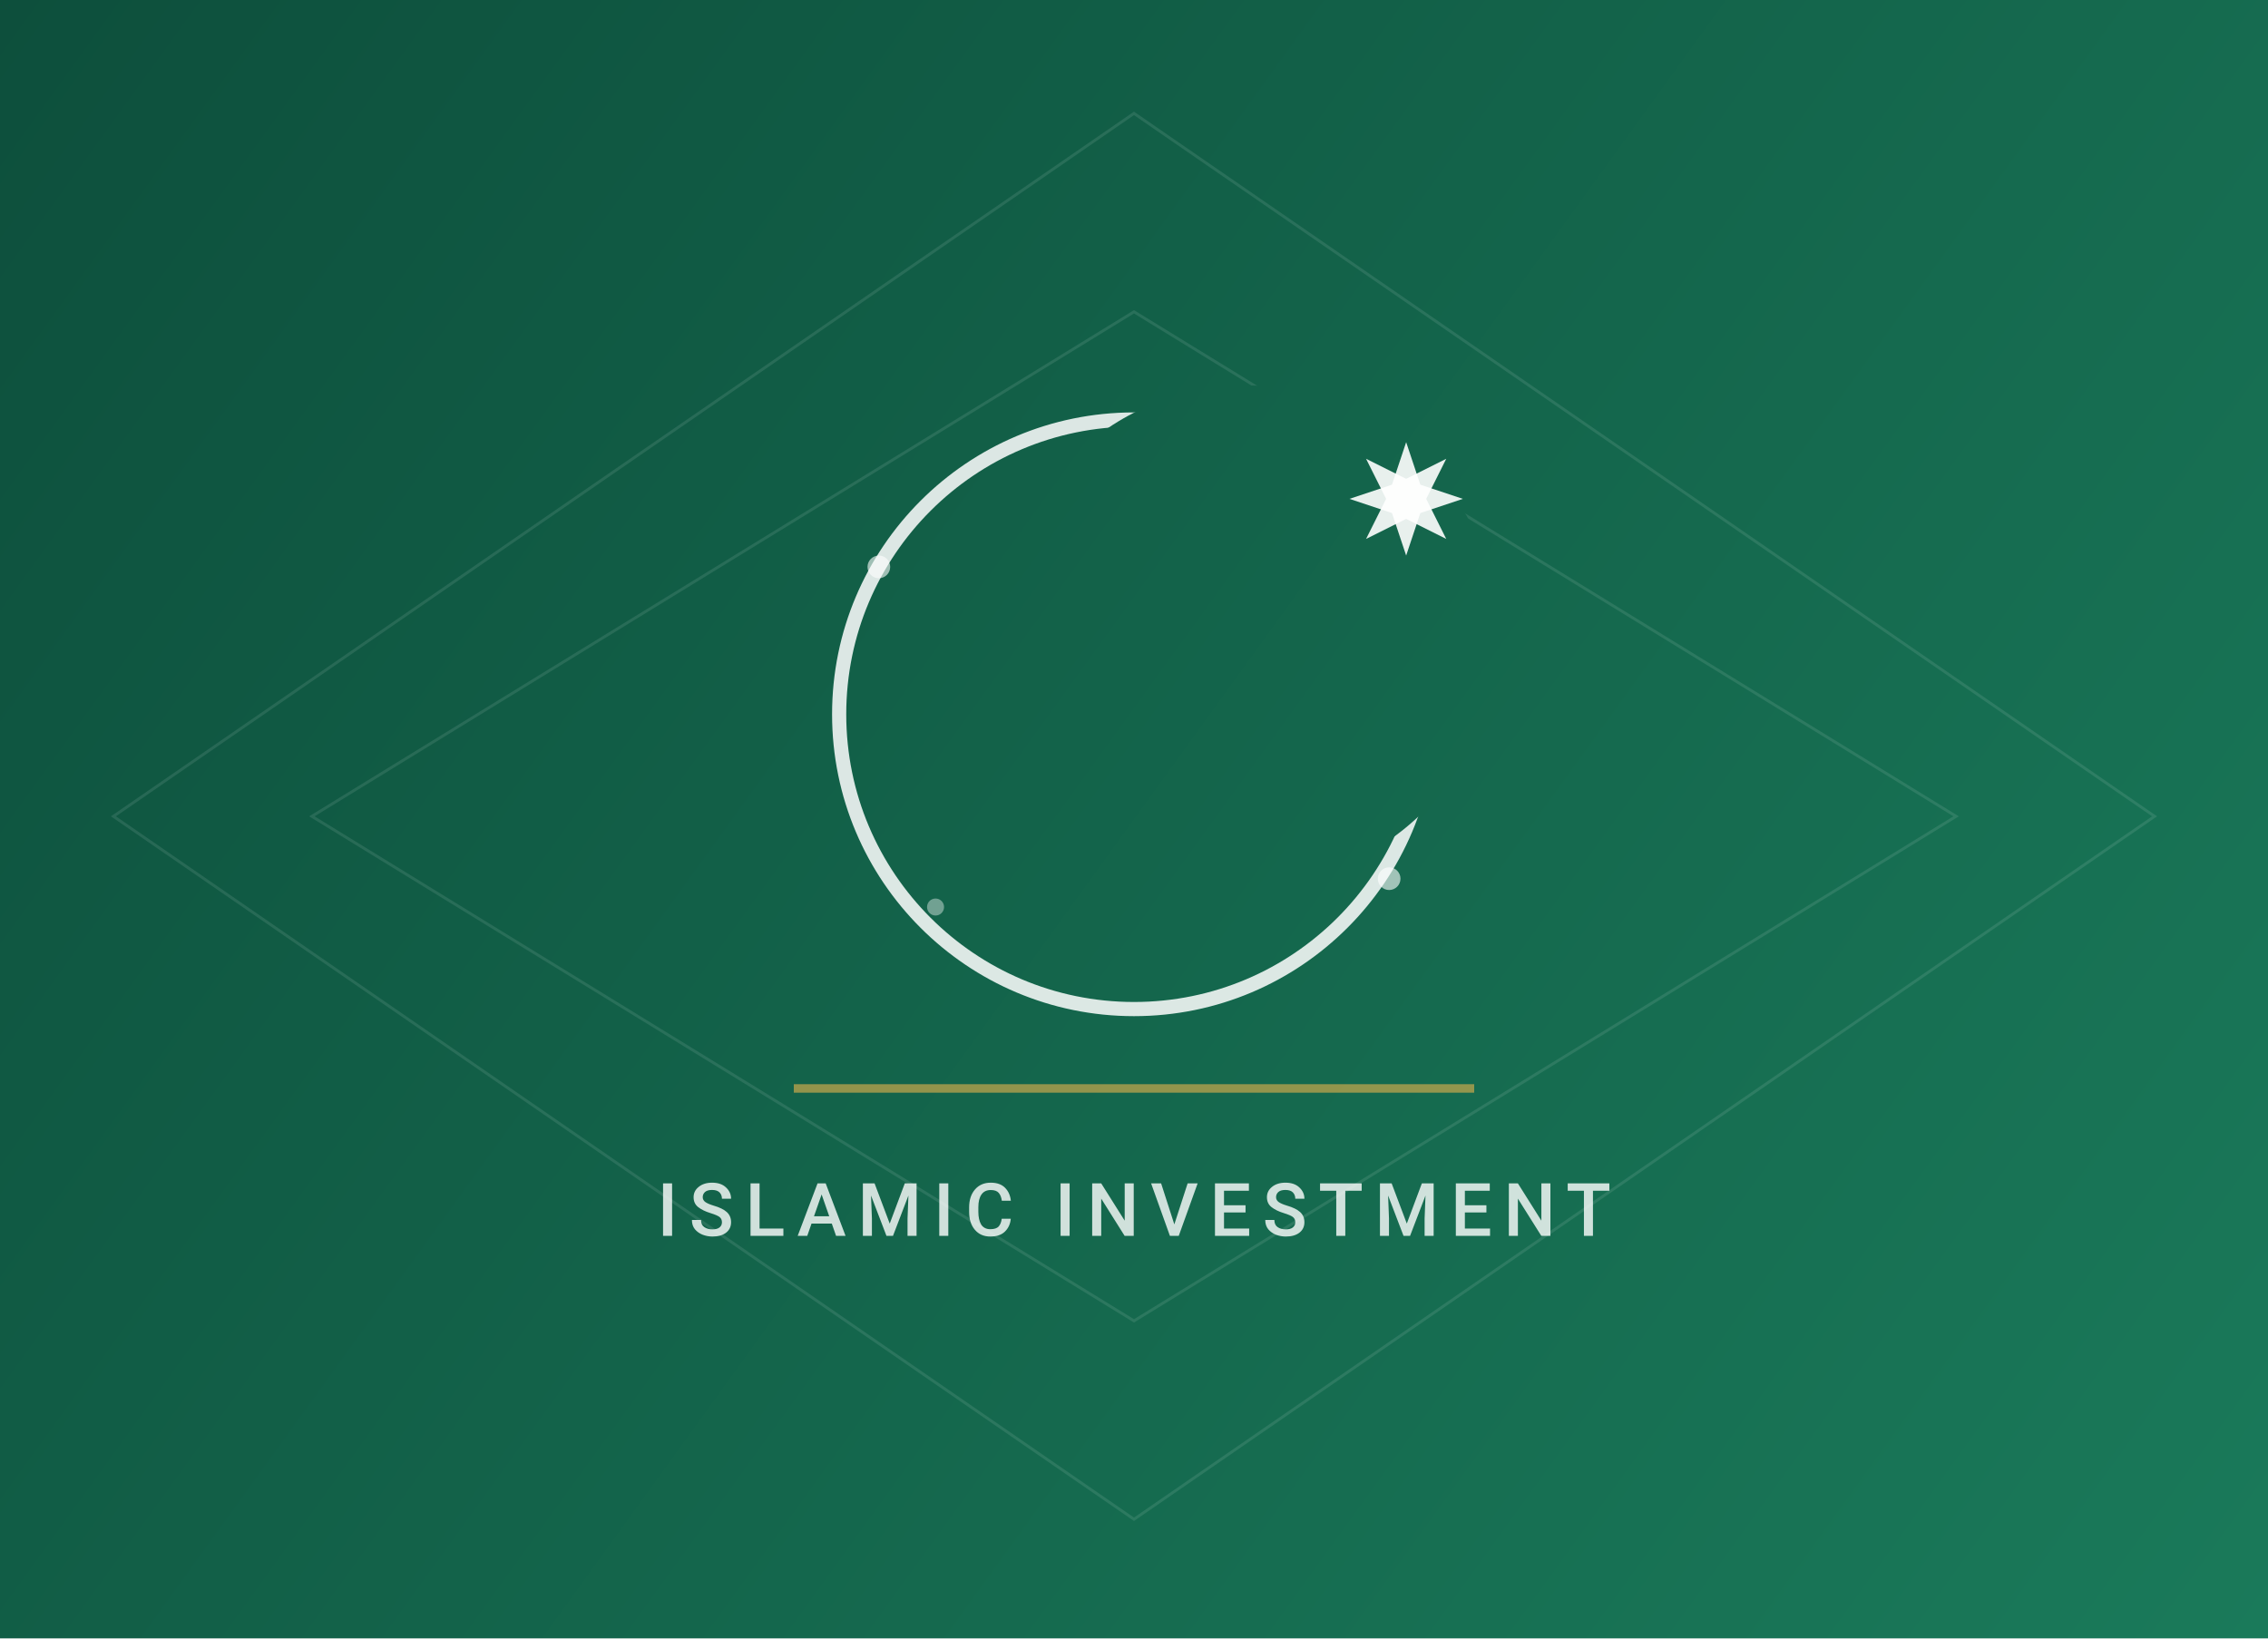
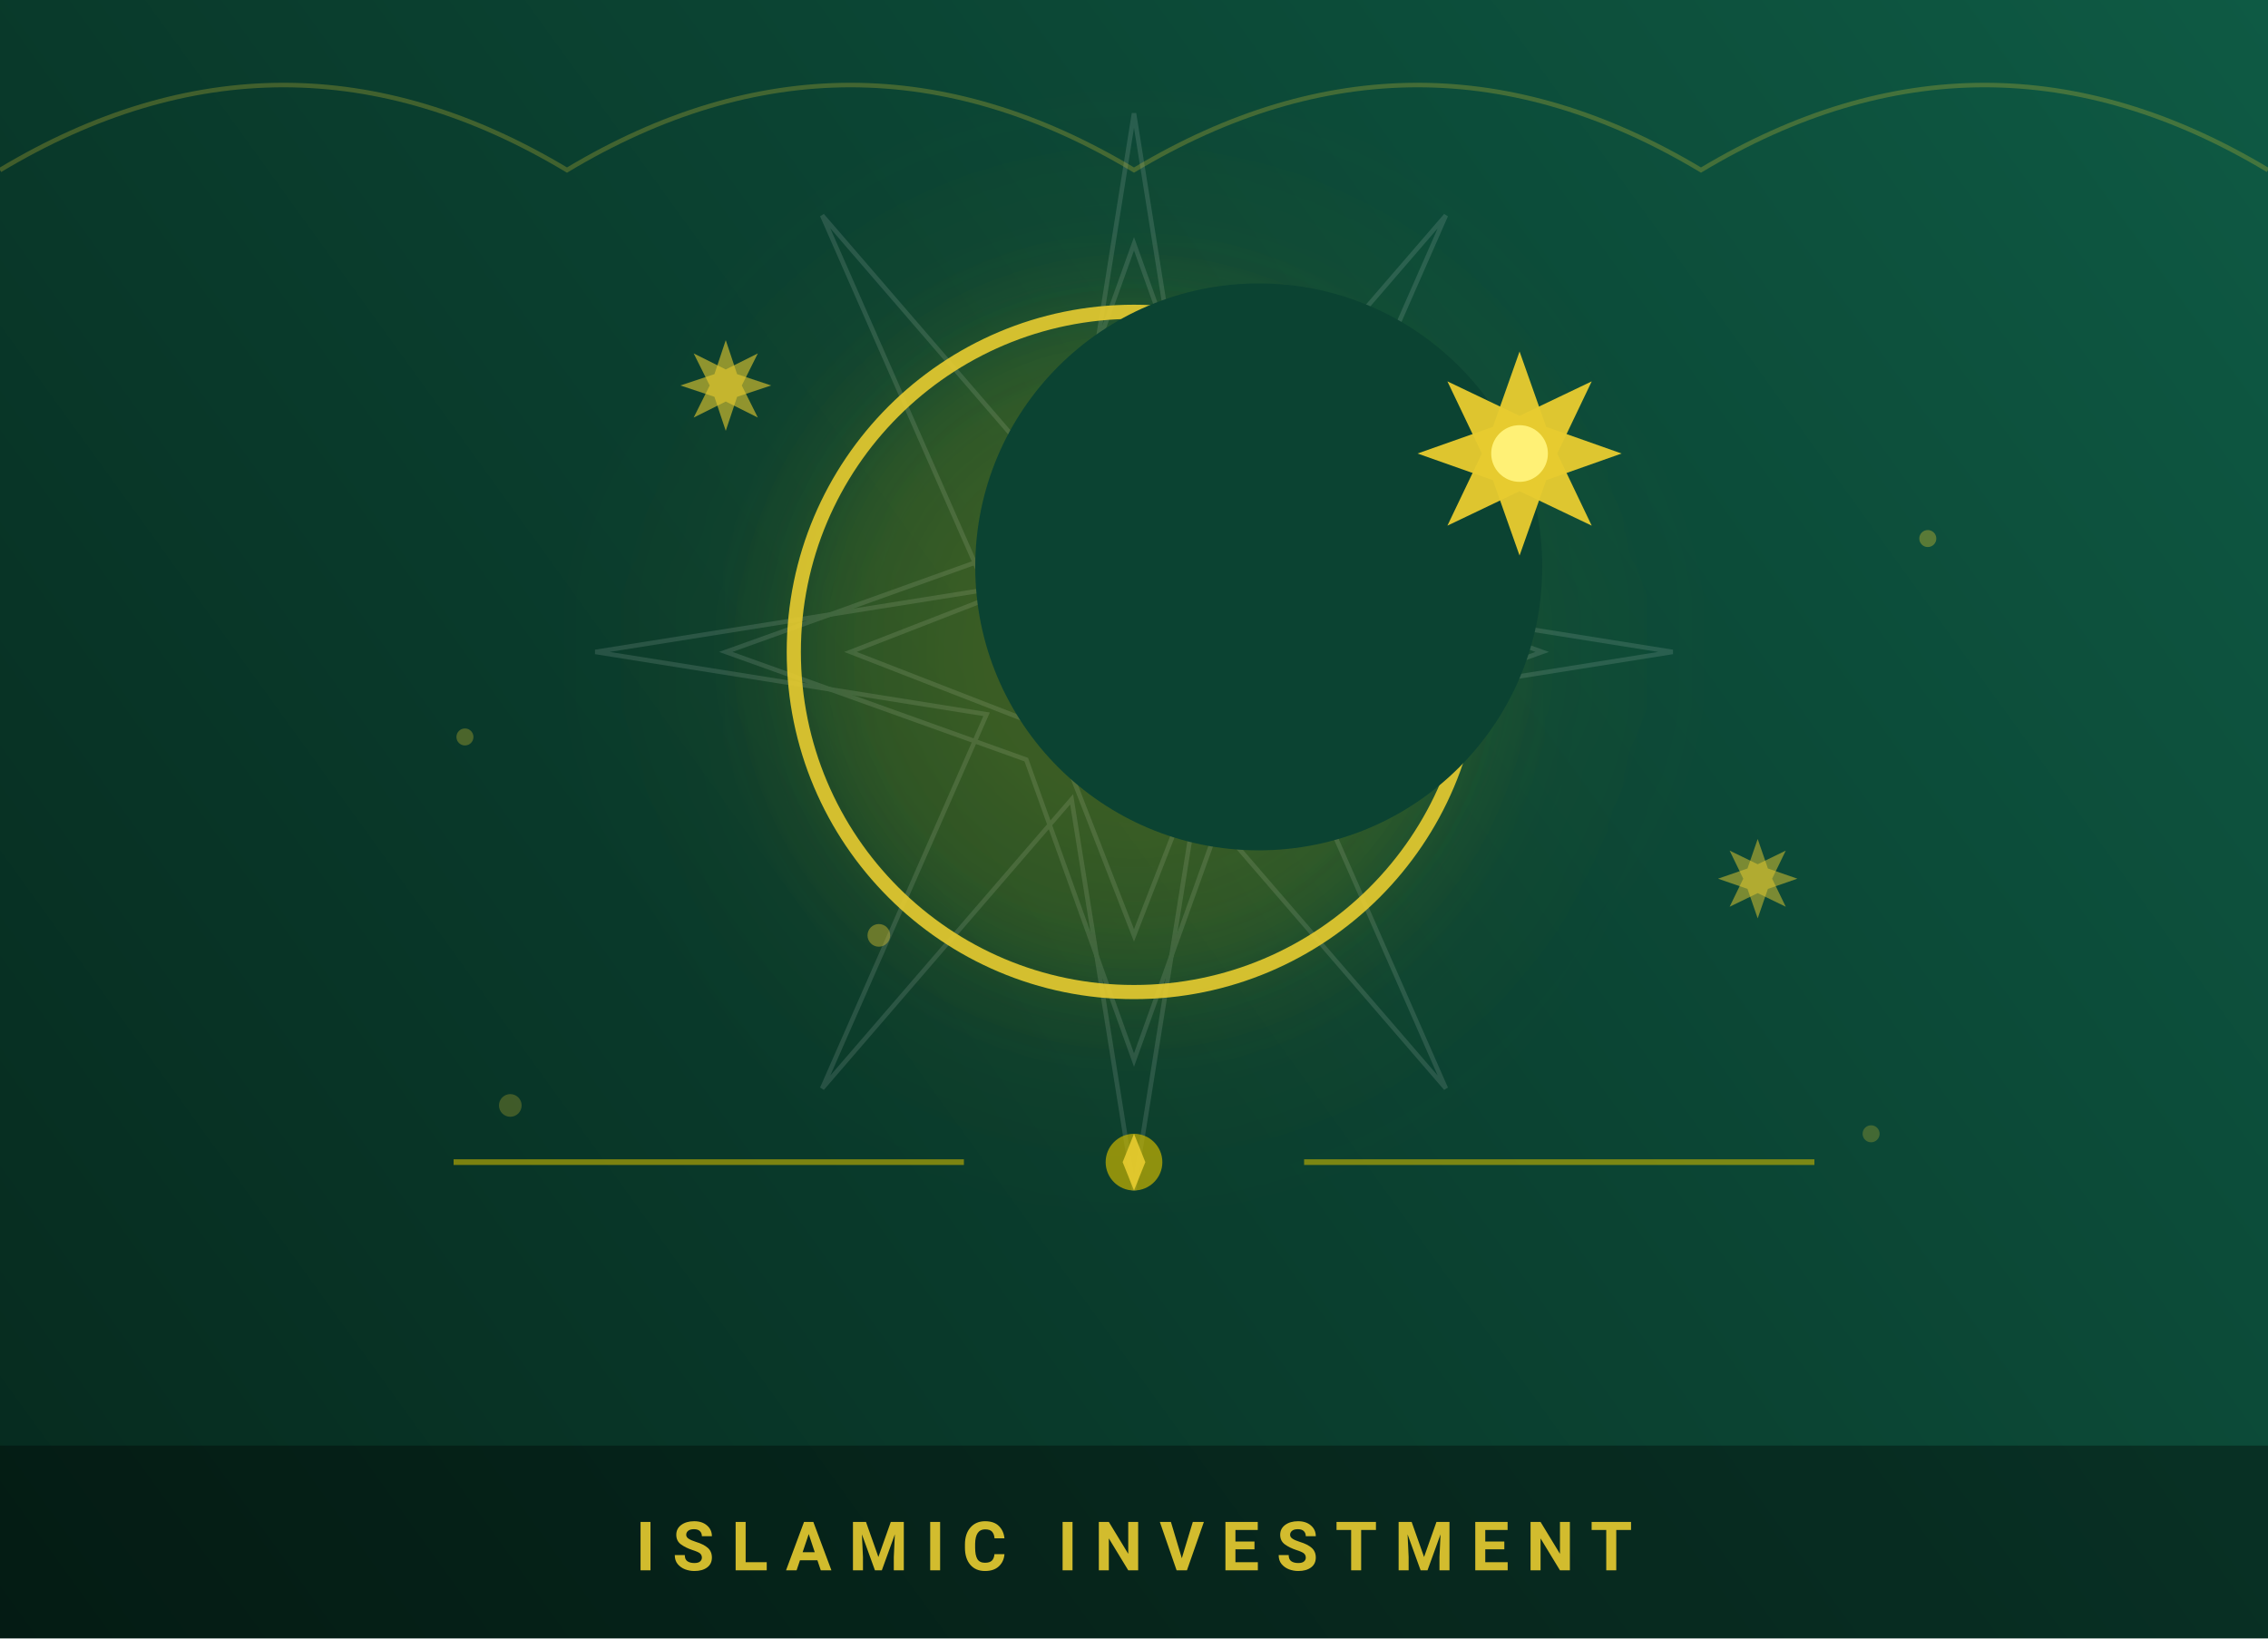
<svg xmlns="http://www.w3.org/2000/svg" viewBox="0 0 400 289" fill="none">
  <defs>
-     <linearGradient id="bg" x1="0" y1="0" x2="400" y2="289" gradientUnits="userSpaceOnUse">
-       <stop offset="0%" stop-color="#0D4F3C" />
-       <stop offset="100%" stop-color="#1A7A5A" />
+     <linearGradient id="bg" x1="0" y1="289" x2="400" y2="0" gradientUnits="userSpaceOnUse">
+       <stop offset="0%" stop-color="#062A1E" />
+       <stop offset="55%" stop-color="#0B4332" />
+       <stop offset="100%" stop-color="#0E5A44" />
    </linearGradient>
+     <radialGradient id="moonGlow" cx="200" cy="115" r="80" gradientUnits="userSpaceOnUse">
+       <stop offset="0%" stop-color="#C8B400" stop-opacity="0.25" />
+       <stop offset="100%" stop-color="#C8B400" stop-opacity="0" />
+     </radialGradient>
+     <filter id="glow">
+       <feGaussianBlur stdDeviation="8" />
+     </filter>
+     <filter id="softBlur">
+       <feGaussianBlur stdDeviation="20" />
+     </filter>
  </defs>
  <rect width="400" height="289" fill="url(#bg)" />
-   <path d="M200 20 L380 144 L200 268 L20 144 Z" stroke="white" stroke-width="0.5" stroke-opacity="0.1" />
-   <path d="M200 55 L345 144 L200 233 L55 144 Z" stroke="white" stroke-width="0.5" stroke-opacity="0.1" />
-   <circle cx="200" cy="126" r="52" fill="none" stroke="white" stroke-width="2.5" stroke-opacity="0.85" />
-   <circle cx="220" cy="112" r="44" fill="url(#bg)" />
-   <g transform="translate(248 88)">
-     <polygon points="0,-10 2.5,-2.5 10,0 2.5,2.5 0,10 -2.5,2.5 -10,0 -2.5,-2.5" fill="white" fill-opacity="0.9" />
-     <polygon points="0,-10 2.5,-2.5 10,0 2.5,2.5 0,10 -2.5,2.5 -10,0 -2.5,-2.5" fill="white" fill-opacity="0.9" transform="rotate(45)" />
+   <circle cx="200" cy="115" r="85" fill="url(#moonGlow)" filter="url(#softBlur)" />
+   <g transform="translate(200,115)" opacity="0.12">
+     <polygon points="0,-95 11,-26 55,-77 26,-11 95,0 26,11 55,77 11,26 0,95 -11,26 -55,77 -26,11 -95,0 -26,-11 -55,-77 -11,-26" fill="none" stroke="white" stroke-width="0.8" />
+     <polygon points="0,-72 19,-19 72,0 19,19 0,72 -19,19 -72,0 -19,-19" fill="none" stroke="white" stroke-width="0.8" />
+     <polygon points="0,-50 14,-14 50,0 14,14 0,50 -14,14 -50,0 -14,-14" fill="none" stroke="white" stroke-width="0.8" />
  </g>
-   <circle cx="155" cy="100" r="2" fill="white" fill-opacity="0.6" />
-   <circle cx="245" cy="155" r="2" fill="white" fill-opacity="0.6" />
-   <circle cx="165" cy="160" r="1.5" fill="white" fill-opacity="0.4" />
-   <line x1="140" y1="192" x2="260" y2="192" stroke="#C9A84C" stroke-width="1.5" stroke-opacity="0.7" />
-   <text x="200" y="218" text-anchor="middle" font-family="Roboto, sans-serif" font-size="13" fill="white" fill-opacity="0.8" font-weight="500" letter-spacing="2">ISLAMIC INVESTMENT</text>
+   <circle cx="200" cy="115" r="60" fill="#C8B400" fill-opacity="0.12" filter="url(#glow)" />
+   <circle cx="200" cy="115" r="60" fill="none" stroke="#E8CC30" stroke-width="2.5" stroke-opacity="0.9" />
+   <circle cx="222" cy="100" r="50" fill="#0B4332" />
+   <g transform="translate(268, 80)">
+     <polygon points="0,-18 4.7,-4.7 18,0 4.7,4.7 0,18 -4.7,4.7 -18,0 -4.7,-4.7" fill="#E8CC30" fill-opacity="0.95" />
+     <polygon points="0,-18 4.7,-4.7 18,0 4.7,4.7 0,18 -4.7,4.7 -18,0 -4.7,-4.7" fill="#E8CC30" fill-opacity="0.95" transform="rotate(45)" />
+     <circle cx="0" cy="0" r="5" fill="#FFF176" />
+   </g>
+   <g transform="translate(128, 68)">
+     <polygon points="0,-8 2,-2 8,0 2,2 0,8 -2,2 -8,0 -2,-2" fill="#E8CC30" fill-opacity="0.6" />
+     <polygon points="0,-8 2,-2 8,0 2,2 0,8 -2,2 -8,0 -2,-2" fill="#E8CC30" fill-opacity="0.6" transform="rotate(45)" />
+   </g>
+   <g transform="translate(310, 155)">
+     <polygon points="0,-7 1.8,-1.8 7,0 1.8,1.8 0,7 -1.8,1.8 -7,0 -1.8,-1.8" fill="#E8CC30" fill-opacity="0.5" />
+     <polygon points="0,-7 1.8,-1.8 7,0 1.8,1.8 0,7 -1.8,1.8 -7,0 -1.8,-1.8" fill="#E8CC30" fill-opacity="0.5" transform="rotate(45)" />
+   </g>
+   <circle cx="155" cy="165" r="2" fill="#E8CC30" fill-opacity="0.4" />
+   <circle cx="82" cy="130" r="1.5" fill="#E8CC30" fill-opacity="0.3" />
+   <circle cx="340" cy="95" r="1.5" fill="#E8CC30" fill-opacity="0.35" />
+   <circle cx="90" cy="195" r="2" fill="#E8CC30" fill-opacity="0.25" />
+   <circle cx="330" cy="200" r="1.5" fill="#E8CC30" fill-opacity="0.25" />
+   <path d="M0 30 Q50 0 100 30 Q150 0 200 30 Q250 0 300 30 Q350 0 400 30" stroke="#E8CC30" stroke-width="0.8" stroke-opacity="0.25" fill="none" />
+   <line x1="80" y1="205" x2="170" y2="205" stroke="#C8B400" stroke-width="1" stroke-opacity="0.6" />
+   <circle cx="200" cy="205" r="5" fill="#C8B400" fill-opacity="0.7" />
+   <polygon points="200,200 202,205 200,210 198,205" fill="#E8CC30" fill-opacity="0.9" />
+   <line x1="230" y1="205" x2="320" y2="205" stroke="#C8B400" stroke-width="1" stroke-opacity="0.6" />
+   <rect x="0" y="255" width="400" height="34" fill="black" fill-opacity="0.35" />
+   <text x="200" y="277" text-anchor="middle" font-family="Roboto, Arial, sans-serif" font-size="12" fill="#E8CC30" fill-opacity="0.9" font-weight="600" letter-spacing="3">ISLAMIC INVESTMENT</text>
</svg>
